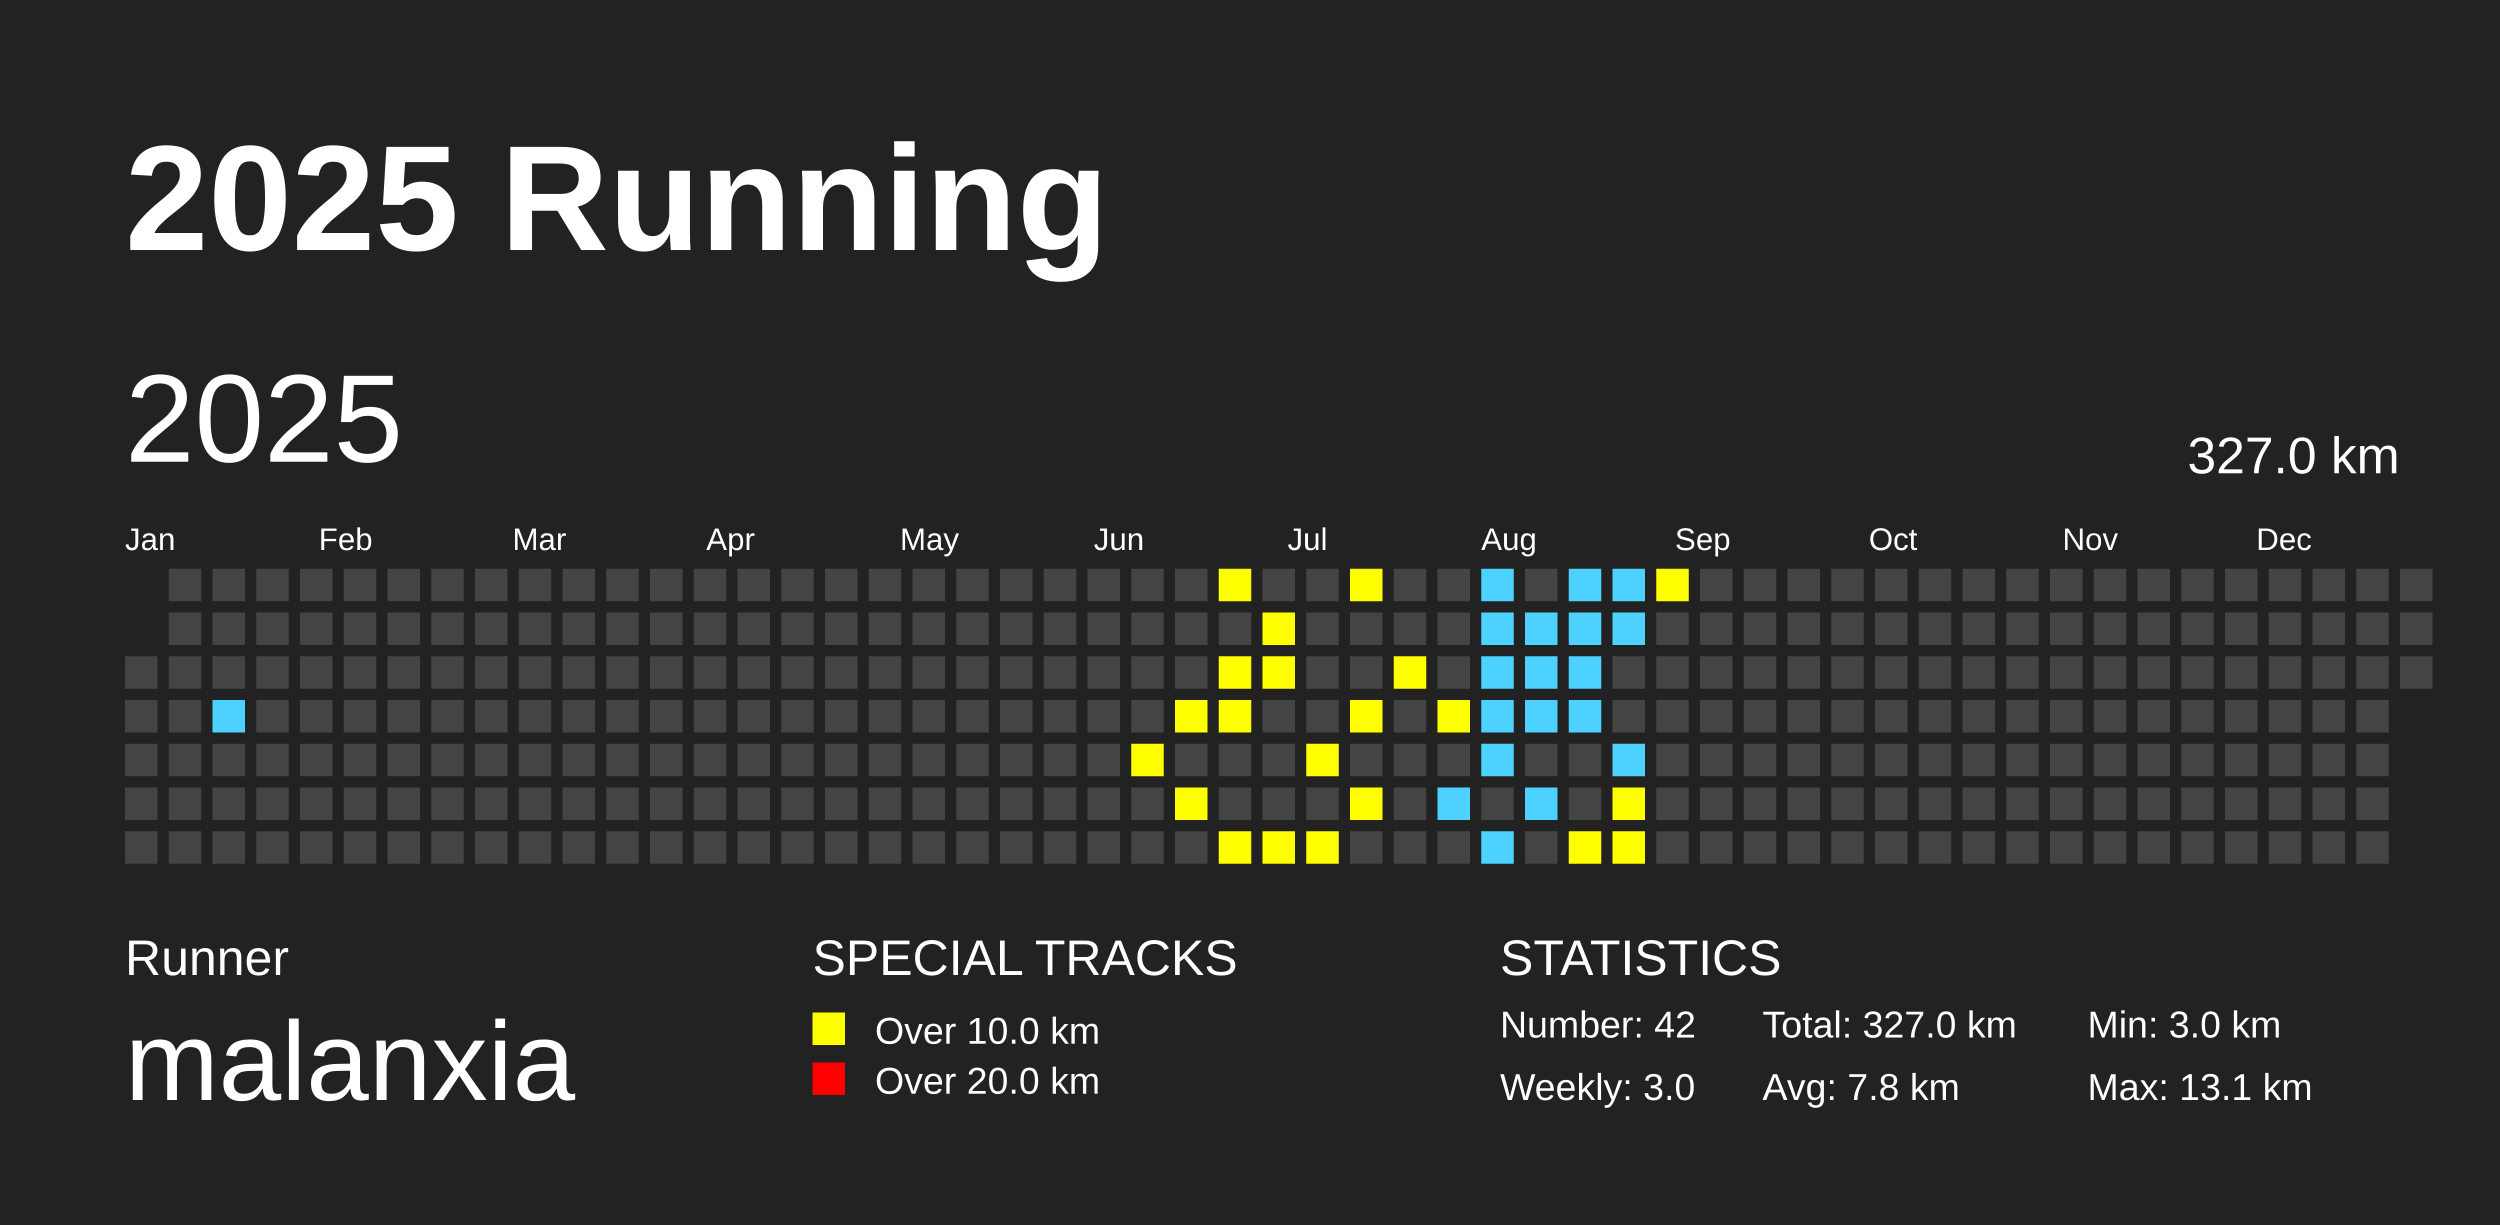
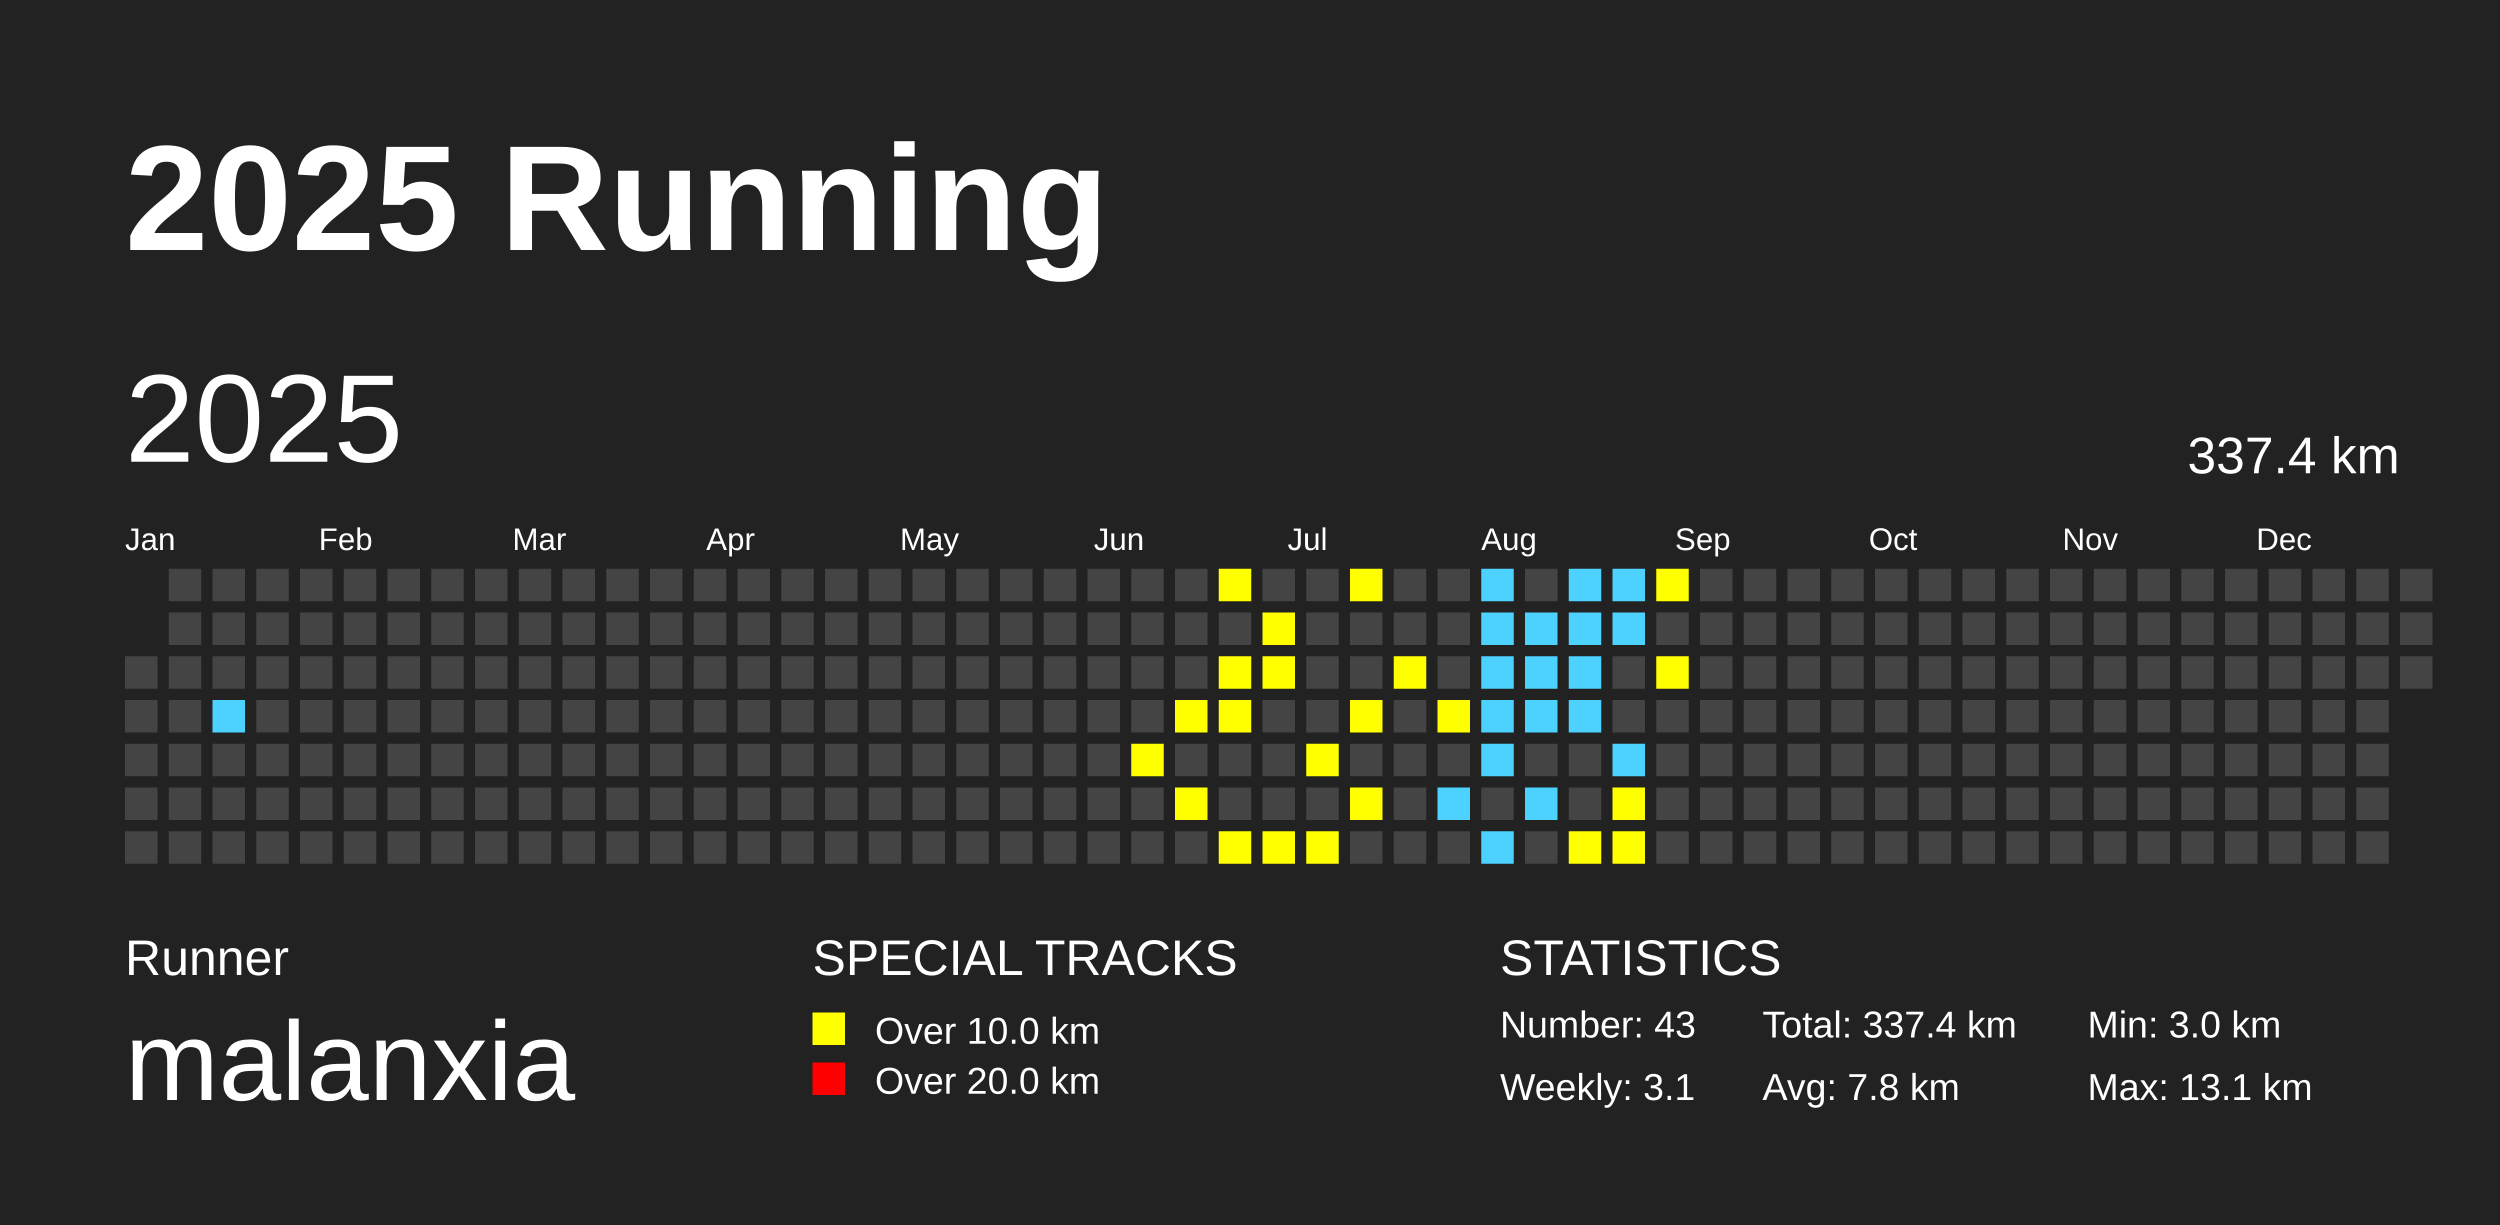
<svg xmlns="http://www.w3.org/2000/svg" baseProfile="full" height="98mm" version="1.1" viewBox="0,0,200,98" width="200mm">
  <defs />
  <rect fill="#222222" height="98" width="200" x="0" y="0" />
  <text fill="#FFFFFF" style="font-size:12px; font-family:Arial; font-weight:bold;" x="10" y="20">2025 Running</text>
  <text fill="#FFFFFF" style="font-size:4px; font-family:Arial" x="10" y="78">Runner</text>
  <text fill="#FFFFFF" style="font-size:9px; font-family:Arial" x="10" y="88">malanxia</text>
  <text fill="#FFFFFF" style="font-size:4px; font-family:Arial" x="65" y="78">SPECIAL TRACKS</text>
  <rect fill="yellow" height="2.6" width="2.6" x="65" y="81" />
  <text fill="#FFFFFF" style="font-size:3px; font-family:Arial" x="70" y="83.5">Over 10.0 km</text>
  <rect fill="red" height="2.6" width="2.6" x="65" y="85" />
  <text fill="#FFFFFF" style="font-size:3px; font-family:Arial" x="70" y="87.5">Over 20.0 km</text>
  <text fill="#FFFFFF" style="font-size:4px; font-family:Arial" x="120" y="78">STATISTICS</text>
-   <text fill="#FFFFFF" style="font-size:3px; font-family:Arial" x="120" y="83">Number: 42</text>
-   <text fill="#FFFFFF" style="font-size:3px; font-family:Arial" x="120" y="88">Weekly: 3.0</text>
-   <text fill="#FFFFFF" style="font-size:3px; font-family:Arial" x="141" y="83">Total: 327.0 km</text>
+   <text fill="#FFFFFF" style="font-size:3px; font-family:Arial" x="120" y="83">Number: 43</text>
+   <text fill="#FFFFFF" style="font-size:3px; font-family:Arial" x="120" y="88">Weekly: 3.1</text>
+   <text fill="#FFFFFF" style="font-size:3px; font-family:Arial" x="141" y="83">Total: 337.4 km</text>
  <text fill="#FFFFFF" style="font-size:3px; font-family:Arial" x="141" y="88">Avg: 7.8 km</text>
  <text fill="#FFFFFF" style="font-size:3px; font-family:Arial" x="167" y="83">Min: 3.0 km</text>
  <text fill="#FFFFFF" style="font-size:3px; font-family:Arial" x="167" y="88">Max: 13.1 km</text>
  <text dominant-baseline="hanging" fill="#FFFFFF" style="font-size:10.0px; font-family:Arial;" x="10" y="30">2025</text>
-   <text dominant-baseline="hanging" fill="#FFFFFF" style="font-size:4.125px; font-family:Arial;" x="175" y="35">327.0 km</text>
+   <text dominant-baseline="hanging" fill="#FFFFFF" style="font-size:4.125px; font-family:Arial;" x="175" y="35">337.4 km</text>
  <text fill="#FFFFFF" style="font-size:2.5px; font-family:Arial" x="10.0" y="44">Jan</text>
  <text fill="#FFFFFF" style="font-size:2.5px; font-family:Arial" x="25.5" y="44">Feb</text>
  <text fill="#FFFFFF" style="font-size:2.5px; font-family:Arial" x="41.0" y="44">Mar</text>
  <text fill="#FFFFFF" style="font-size:2.5px; font-family:Arial" x="56.5" y="44">Apr</text>
  <text fill="#FFFFFF" style="font-size:2.5px; font-family:Arial" x="72.0" y="44">May</text>
  <text fill="#FFFFFF" style="font-size:2.5px; font-family:Arial" x="87.5" y="44">Jun</text>
  <text fill="#FFFFFF" style="font-size:2.5px; font-family:Arial" x="103.0" y="44">Jul</text>
  <text fill="#FFFFFF" style="font-size:2.5px; font-family:Arial" x="118.5" y="44">Aug</text>
  <text fill="#FFFFFF" style="font-size:2.5px; font-family:Arial" x="134.0" y="44">Sep</text>
  <text fill="#FFFFFF" style="font-size:2.5px; font-family:Arial" x="149.5" y="44">Oct</text>
  <text fill="#FFFFFF" style="font-size:2.5px; font-family:Arial" x="165.0" y="44">Nov</text>
  <text fill="#FFFFFF" style="font-size:2.5px; font-family:Arial" x="180.5" y="44">Dec</text>
  <rect fill="#444444" height="2.6" width="2.6" x="10.0" y="52.5" />
  <rect fill="#444444" height="2.6" width="2.6" x="10.0" y="56.0" />
  <rect fill="#444444" height="2.6" width="2.6" x="10.0" y="59.5" />
  <rect fill="#444444" height="2.6" width="2.6" x="10.0" y="63.0" />
  <rect fill="#444444" height="2.6" width="2.6" x="10.0" y="66.5" />
  <rect fill="#444444" height="2.6" width="2.6" x="13.5" y="45.5" />
  <rect fill="#444444" height="2.6" width="2.6" x="13.5" y="49.0" />
  <rect fill="#444444" height="2.6" width="2.6" x="13.5" y="52.5" />
  <rect fill="#444444" height="2.6" width="2.6" x="13.5" y="56.0" />
  <rect fill="#444444" height="2.6" width="2.6" x="13.5" y="59.5" />
  <rect fill="#444444" height="2.6" width="2.6" x="13.5" y="63.0" />
  <rect fill="#444444" height="2.6" width="2.6" x="13.5" y="66.5" />
  <rect fill="#444444" height="2.6" width="2.6" x="17.0" y="45.5" />
  <rect fill="#444444" height="2.6" width="2.6" x="17.0" y="49.0" />
  <rect fill="#444444" height="2.6" width="2.6" x="17.0" y="52.5" />
  <rect fill="#4DD2FF" height="2.6" width="2.6" x="17.0" y="56.0" />
  <rect fill="#444444" height="2.6" width="2.6" x="17.0" y="59.5" />
  <rect fill="#444444" height="2.6" width="2.6" x="17.0" y="63.0" />
  <rect fill="#444444" height="2.6" width="2.6" x="17.0" y="66.5" />
  <rect fill="#444444" height="2.6" width="2.6" x="20.5" y="45.5" />
  <rect fill="#444444" height="2.6" width="2.6" x="20.5" y="49.0" />
  <rect fill="#444444" height="2.6" width="2.6" x="20.5" y="52.5" />
  <rect fill="#444444" height="2.6" width="2.6" x="20.5" y="56.0" />
  <rect fill="#444444" height="2.6" width="2.6" x="20.5" y="59.5" />
  <rect fill="#444444" height="2.6" width="2.6" x="20.5" y="63.0" />
  <rect fill="#444444" height="2.6" width="2.6" x="20.5" y="66.5" />
  <rect fill="#444444" height="2.6" width="2.6" x="24.0" y="45.5" />
  <rect fill="#444444" height="2.6" width="2.6" x="24.0" y="49.0" />
  <rect fill="#444444" height="2.6" width="2.6" x="24.0" y="52.5" />
  <rect fill="#444444" height="2.6" width="2.6" x="24.0" y="56.0" />
  <rect fill="#444444" height="2.6" width="2.6" x="24.0" y="59.5" />
  <rect fill="#444444" height="2.6" width="2.6" x="24.0" y="63.0" />
  <rect fill="#444444" height="2.6" width="2.6" x="24.0" y="66.5" />
  <rect fill="#444444" height="2.6" width="2.6" x="27.5" y="45.5" />
  <rect fill="#444444" height="2.6" width="2.6" x="27.5" y="49.0" />
  <rect fill="#444444" height="2.6" width="2.6" x="27.5" y="52.5" />
  <rect fill="#444444" height="2.6" width="2.6" x="27.5" y="56.0" />
  <rect fill="#444444" height="2.6" width="2.6" x="27.5" y="59.5" />
  <rect fill="#444444" height="2.6" width="2.6" x="27.5" y="63.0" />
  <rect fill="#444444" height="2.6" width="2.6" x="27.5" y="66.5" />
  <rect fill="#444444" height="2.6" width="2.6" x="31.0" y="45.5" />
  <rect fill="#444444" height="2.6" width="2.6" x="31.0" y="49.0" />
  <rect fill="#444444" height="2.6" width="2.6" x="31.0" y="52.5" />
  <rect fill="#444444" height="2.6" width="2.6" x="31.0" y="56.0" />
  <rect fill="#444444" height="2.6" width="2.6" x="31.0" y="59.5" />
  <rect fill="#444444" height="2.6" width="2.6" x="31.0" y="63.0" />
  <rect fill="#444444" height="2.6" width="2.6" x="31.0" y="66.5" />
  <rect fill="#444444" height="2.6" width="2.6" x="34.5" y="45.5" />
  <rect fill="#444444" height="2.6" width="2.6" x="34.5" y="49.0" />
  <rect fill="#444444" height="2.6" width="2.6" x="34.5" y="52.5" />
  <rect fill="#444444" height="2.6" width="2.6" x="34.5" y="56.0" />
  <rect fill="#444444" height="2.6" width="2.6" x="34.5" y="59.5" />
  <rect fill="#444444" height="2.6" width="2.6" x="34.5" y="63.0" />
  <rect fill="#444444" height="2.6" width="2.6" x="34.5" y="66.5" />
  <rect fill="#444444" height="2.6" width="2.6" x="38.0" y="45.5" />
  <rect fill="#444444" height="2.6" width="2.6" x="38.0" y="49.0" />
  <rect fill="#444444" height="2.6" width="2.6" x="38.0" y="52.5" />
  <rect fill="#444444" height="2.6" width="2.6" x="38.0" y="56.0" />
  <rect fill="#444444" height="2.6" width="2.6" x="38.0" y="59.5" />
  <rect fill="#444444" height="2.6" width="2.6" x="38.0" y="63.0" />
  <rect fill="#444444" height="2.6" width="2.6" x="38.0" y="66.5" />
  <rect fill="#444444" height="2.6" width="2.6" x="41.5" y="45.5" />
  <rect fill="#444444" height="2.6" width="2.6" x="41.5" y="49.0" />
  <rect fill="#444444" height="2.6" width="2.6" x="41.5" y="52.5" />
  <rect fill="#444444" height="2.6" width="2.6" x="41.5" y="56.0" />
  <rect fill="#444444" height="2.6" width="2.6" x="41.5" y="59.5" />
  <rect fill="#444444" height="2.6" width="2.6" x="41.5" y="63.0" />
  <rect fill="#444444" height="2.6" width="2.6" x="41.5" y="66.5" />
  <rect fill="#444444" height="2.6" width="2.6" x="45.0" y="45.5" />
  <rect fill="#444444" height="2.6" width="2.6" x="45.0" y="49.0" />
  <rect fill="#444444" height="2.6" width="2.6" x="45.0" y="52.5" />
  <rect fill="#444444" height="2.6" width="2.6" x="45.0" y="56.0" />
  <rect fill="#444444" height="2.6" width="2.6" x="45.0" y="59.5" />
  <rect fill="#444444" height="2.6" width="2.6" x="45.0" y="63.0" />
  <rect fill="#444444" height="2.6" width="2.6" x="45.0" y="66.5" />
  <rect fill="#444444" height="2.6" width="2.6" x="48.5" y="45.5" />
  <rect fill="#444444" height="2.6" width="2.6" x="48.5" y="49.0" />
  <rect fill="#444444" height="2.6" width="2.6" x="48.5" y="52.5" />
  <rect fill="#444444" height="2.6" width="2.6" x="48.5" y="56.0" />
  <rect fill="#444444" height="2.6" width="2.6" x="48.5" y="59.5" />
  <rect fill="#444444" height="2.6" width="2.6" x="48.5" y="63.0" />
  <rect fill="#444444" height="2.6" width="2.6" x="48.5" y="66.5" />
  <rect fill="#444444" height="2.6" width="2.6" x="52.0" y="45.5" />
  <rect fill="#444444" height="2.6" width="2.6" x="52.0" y="49.0" />
  <rect fill="#444444" height="2.6" width="2.6" x="52.0" y="52.5" />
  <rect fill="#444444" height="2.6" width="2.6" x="52.0" y="56.0" />
  <rect fill="#444444" height="2.6" width="2.6" x="52.0" y="59.5" />
  <rect fill="#444444" height="2.6" width="2.6" x="52.0" y="63.0" />
  <rect fill="#444444" height="2.6" width="2.6" x="52.0" y="66.5" />
  <rect fill="#444444" height="2.6" width="2.6" x="55.5" y="45.5" />
  <rect fill="#444444" height="2.6" width="2.6" x="55.5" y="49.0" />
  <rect fill="#444444" height="2.6" width="2.6" x="55.5" y="52.5" />
  <rect fill="#444444" height="2.6" width="2.6" x="55.5" y="56.0" />
  <rect fill="#444444" height="2.6" width="2.6" x="55.5" y="59.5" />
  <rect fill="#444444" height="2.6" width="2.6" x="55.5" y="63.0" />
  <rect fill="#444444" height="2.6" width="2.6" x="55.5" y="66.5" />
  <rect fill="#444444" height="2.6" width="2.6" x="59.0" y="45.5" />
  <rect fill="#444444" height="2.6" width="2.6" x="59.0" y="49.0" />
  <rect fill="#444444" height="2.6" width="2.6" x="59.0" y="52.5" />
  <rect fill="#444444" height="2.6" width="2.6" x="59.0" y="56.0" />
  <rect fill="#444444" height="2.6" width="2.6" x="59.0" y="59.5" />
  <rect fill="#444444" height="2.6" width="2.6" x="59.0" y="63.0" />
  <rect fill="#444444" height="2.6" width="2.6" x="59.0" y="66.5" />
  <rect fill="#444444" height="2.6" width="2.6" x="62.5" y="45.5" />
  <rect fill="#444444" height="2.6" width="2.6" x="62.5" y="49.0" />
  <rect fill="#444444" height="2.6" width="2.6" x="62.5" y="52.5" />
  <rect fill="#444444" height="2.6" width="2.6" x="62.5" y="56.0" />
  <rect fill="#444444" height="2.6" width="2.6" x="62.5" y="59.5" />
  <rect fill="#444444" height="2.6" width="2.6" x="62.5" y="63.0" />
  <rect fill="#444444" height="2.6" width="2.6" x="62.5" y="66.5" />
  <rect fill="#444444" height="2.6" width="2.6" x="66.0" y="45.5" />
  <rect fill="#444444" height="2.6" width="2.6" x="66.0" y="49.0" />
  <rect fill="#444444" height="2.6" width="2.6" x="66.0" y="52.5" />
  <rect fill="#444444" height="2.6" width="2.6" x="66.0" y="56.0" />
  <rect fill="#444444" height="2.6" width="2.6" x="66.0" y="59.5" />
  <rect fill="#444444" height="2.6" width="2.6" x="66.0" y="63.0" />
  <rect fill="#444444" height="2.6" width="2.6" x="66.0" y="66.5" />
  <rect fill="#444444" height="2.6" width="2.6" x="69.5" y="45.5" />
  <rect fill="#444444" height="2.6" width="2.6" x="69.5" y="49.0" />
  <rect fill="#444444" height="2.6" width="2.6" x="69.5" y="52.5" />
  <rect fill="#444444" height="2.6" width="2.6" x="69.5" y="56.0" />
  <rect fill="#444444" height="2.6" width="2.6" x="69.5" y="59.5" />
  <rect fill="#444444" height="2.6" width="2.6" x="69.5" y="63.0" />
  <rect fill="#444444" height="2.6" width="2.6" x="69.5" y="66.5" />
  <rect fill="#444444" height="2.6" width="2.6" x="73.0" y="45.5" />
  <rect fill="#444444" height="2.6" width="2.6" x="73.0" y="49.0" />
  <rect fill="#444444" height="2.6" width="2.6" x="73.0" y="52.5" />
  <rect fill="#444444" height="2.6" width="2.6" x="73.0" y="56.0" />
  <rect fill="#444444" height="2.6" width="2.6" x="73.0" y="59.5" />
  <rect fill="#444444" height="2.6" width="2.6" x="73.0" y="63.0" />
  <rect fill="#444444" height="2.6" width="2.6" x="73.0" y="66.5" />
  <rect fill="#444444" height="2.6" width="2.6" x="76.5" y="45.5" />
  <rect fill="#444444" height="2.6" width="2.6" x="76.5" y="49.0" />
  <rect fill="#444444" height="2.6" width="2.6" x="76.5" y="52.5" />
  <rect fill="#444444" height="2.6" width="2.6" x="76.5" y="56.0" />
  <rect fill="#444444" height="2.6" width="2.6" x="76.5" y="59.5" />
  <rect fill="#444444" height="2.6" width="2.6" x="76.5" y="63.0" />
  <rect fill="#444444" height="2.6" width="2.6" x="76.5" y="66.5" />
  <rect fill="#444444" height="2.6" width="2.6" x="80.0" y="45.5" />
  <rect fill="#444444" height="2.6" width="2.6" x="80.0" y="49.0" />
  <rect fill="#444444" height="2.6" width="2.6" x="80.0" y="52.5" />
  <rect fill="#444444" height="2.6" width="2.6" x="80.0" y="56.0" />
  <rect fill="#444444" height="2.6" width="2.6" x="80.0" y="59.5" />
  <rect fill="#444444" height="2.6" width="2.6" x="80.0" y="63.0" />
  <rect fill="#444444" height="2.6" width="2.6" x="80.0" y="66.5" />
  <rect fill="#444444" height="2.6" width="2.6" x="83.5" y="45.5" />
  <rect fill="#444444" height="2.6" width="2.6" x="83.5" y="49.0" />
  <rect fill="#444444" height="2.6" width="2.6" x="83.5" y="52.5" />
  <rect fill="#444444" height="2.6" width="2.6" x="83.5" y="56.0" />
  <rect fill="#444444" height="2.6" width="2.6" x="83.5" y="59.5" />
  <rect fill="#444444" height="2.6" width="2.6" x="83.5" y="63.0" />
  <rect fill="#444444" height="2.6" width="2.6" x="83.5" y="66.5" />
  <rect fill="#444444" height="2.6" width="2.6" x="87.0" y="45.5" />
  <rect fill="#444444" height="2.6" width="2.6" x="87.0" y="49.0" />
  <rect fill="#444444" height="2.6" width="2.6" x="87.0" y="52.5" />
  <rect fill="#444444" height="2.6" width="2.6" x="87.0" y="56.0" />
  <rect fill="#444444" height="2.6" width="2.6" x="87.0" y="59.5" />
  <rect fill="#444444" height="2.6" width="2.6" x="87.0" y="63.0" />
  <rect fill="#444444" height="2.6" width="2.6" x="87.0" y="66.5" />
  <rect fill="#444444" height="2.6" width="2.6" x="90.5" y="45.5" />
  <rect fill="#444444" height="2.6" width="2.6" x="90.5" y="49.0" />
  <rect fill="#444444" height="2.6" width="2.6" x="90.5" y="52.5" />
  <rect fill="#444444" height="2.6" width="2.6" x="90.5" y="56.0" />
  <rect fill="yellow" height="2.6" width="2.6" x="90.5" y="59.5" />
  <rect fill="#444444" height="2.6" width="2.6" x="90.5" y="63.0" />
  <rect fill="#444444" height="2.6" width="2.6" x="90.5" y="66.5" />
  <rect fill="#444444" height="2.6" width="2.6" x="94.0" y="45.5" />
  <rect fill="#444444" height="2.6" width="2.6" x="94.0" y="49.0" />
  <rect fill="#444444" height="2.6" width="2.6" x="94.0" y="52.5" />
  <rect fill="yellow" height="2.6" width="2.6" x="94.0" y="56.0" />
  <rect fill="#444444" height="2.6" width="2.6" x="94.0" y="59.5" />
  <rect fill="yellow" height="2.6" width="2.6" x="94.0" y="63.0" />
  <rect fill="#444444" height="2.6" width="2.6" x="94.0" y="66.5" />
  <rect fill="yellow" height="2.6" width="2.6" x="97.5" y="45.5" />
  <rect fill="#444444" height="2.6" width="2.6" x="97.5" y="49.0" />
  <rect fill="yellow" height="2.6" width="2.6" x="97.5" y="52.5" />
  <rect fill="yellow" height="2.6" width="2.6" x="97.5" y="56.0" />
  <rect fill="#444444" height="2.6" width="2.6" x="97.5" y="59.5" />
  <rect fill="#444444" height="2.6" width="2.6" x="97.5" y="63.0" />
  <rect fill="yellow" height="2.6" width="2.6" x="97.5" y="66.5" />
  <rect fill="#444444" height="2.6" width="2.6" x="101.0" y="45.5" />
  <rect fill="yellow" height="2.6" width="2.6" x="101.0" y="49.0" />
  <rect fill="yellow" height="2.6" width="2.6" x="101.0" y="52.5" />
  <rect fill="#444444" height="2.6" width="2.6" x="101.0" y="56.0" />
  <rect fill="#444444" height="2.6" width="2.6" x="101.0" y="59.5" />
  <rect fill="#444444" height="2.6" width="2.6" x="101.0" y="63.0" />
  <rect fill="yellow" height="2.6" width="2.6" x="101.0" y="66.5" />
  <rect fill="#444444" height="2.6" width="2.6" x="104.5" y="45.5" />
  <rect fill="#444444" height="2.6" width="2.6" x="104.5" y="49.0" />
  <rect fill="#444444" height="2.6" width="2.6" x="104.5" y="52.5" />
  <rect fill="#444444" height="2.6" width="2.6" x="104.5" y="56.0" />
  <rect fill="yellow" height="2.6" width="2.6" x="104.5" y="59.5" />
  <rect fill="#444444" height="2.6" width="2.6" x="104.5" y="63.0" />
  <rect fill="yellow" height="2.6" width="2.6" x="104.5" y="66.5" />
  <rect fill="yellow" height="2.6" width="2.6" x="108.0" y="45.5" />
  <rect fill="#444444" height="2.6" width="2.6" x="108.0" y="49.0" />
  <rect fill="#444444" height="2.6" width="2.6" x="108.0" y="52.5" />
  <rect fill="yellow" height="2.6" width="2.6" x="108.0" y="56.0" />
  <rect fill="#444444" height="2.6" width="2.6" x="108.0" y="59.5" />
  <rect fill="yellow" height="2.6" width="2.6" x="108.0" y="63.0" />
  <rect fill="#444444" height="2.6" width="2.6" x="108.0" y="66.5" />
  <rect fill="#444444" height="2.6" width="2.6" x="111.5" y="45.5" />
  <rect fill="#444444" height="2.6" width="2.6" x="111.5" y="49.0" />
  <rect fill="yellow" height="2.6" width="2.6" x="111.5" y="52.5" />
  <rect fill="#444444" height="2.6" width="2.6" x="111.5" y="56.0" />
  <rect fill="#444444" height="2.6" width="2.6" x="111.5" y="59.5" />
  <rect fill="#444444" height="2.6" width="2.6" x="111.5" y="63.0" />
  <rect fill="#444444" height="2.6" width="2.6" x="111.5" y="66.5" />
  <rect fill="#444444" height="2.6" width="2.6" x="115.0" y="45.5" />
  <rect fill="#444444" height="2.6" width="2.6" x="115.0" y="49.0" />
  <rect fill="#444444" height="2.6" width="2.6" x="115.0" y="52.5" />
  <rect fill="yellow" height="2.6" width="2.6" x="115.0" y="56.0" />
  <rect fill="#444444" height="2.6" width="2.6" x="115.0" y="59.5" />
  <rect fill="#4DD2FF" height="2.6" width="2.6" x="115.0" y="63.0" />
  <rect fill="#444444" height="2.6" width="2.6" x="115.0" y="66.5" />
  <rect fill="#4DD2FF" height="2.6" width="2.6" x="118.5" y="45.5" />
  <rect fill="#4DD2FF" height="2.6" width="2.6" x="118.5" y="49.0" />
  <rect fill="#4DD2FF" height="2.6" width="2.6" x="118.5" y="52.5" />
  <rect fill="#4DD2FF" height="2.6" width="2.6" x="118.5" y="56.0" />
  <rect fill="#4DD2FF" height="2.6" width="2.6" x="118.5" y="59.5" />
  <rect fill="#444444" height="2.6" width="2.6" x="118.5" y="63.0" />
  <rect fill="#4DD2FF" height="2.6" width="2.6" x="118.5" y="66.5" />
  <rect fill="#444444" height="2.6" width="2.6" x="122.0" y="45.5" />
  <rect fill="#4DD2FF" height="2.6" width="2.6" x="122.0" y="49.0" />
  <rect fill="#4DD2FF" height="2.6" width="2.6" x="122.0" y="52.5" />
  <rect fill="#4DD2FF" height="2.6" width="2.6" x="122.0" y="56.0" />
  <rect fill="#444444" height="2.6" width="2.6" x="122.0" y="59.5" />
  <rect fill="#4DD2FF" height="2.6" width="2.6" x="122.0" y="63.0" />
  <rect fill="#444444" height="2.6" width="2.6" x="122.0" y="66.5" />
  <rect fill="#4DD2FF" height="2.6" width="2.6" x="125.5" y="45.5" />
  <rect fill="#4DD2FF" height="2.6" width="2.6" x="125.5" y="49.0" />
  <rect fill="#4DD2FF" height="2.6" width="2.6" x="125.5" y="52.5" />
  <rect fill="#4DD2FF" height="2.6" width="2.6" x="125.5" y="56.0" />
  <rect fill="#444444" height="2.6" width="2.6" x="125.5" y="59.5" />
  <rect fill="#444444" height="2.6" width="2.6" x="125.5" y="63.0" />
  <rect fill="yellow" height="2.6" width="2.6" x="125.5" y="66.5" />
  <rect fill="#4DD2FF" height="2.6" width="2.6" x="129.0" y="45.5" />
  <rect fill="#4DD2FF" height="2.6" width="2.6" x="129.0" y="49.0" />
  <rect fill="#444444" height="2.6" width="2.6" x="129.0" y="52.5" />
  <rect fill="#444444" height="2.6" width="2.6" x="129.0" y="56.0" />
  <rect fill="#4DD2FF" height="2.6" width="2.6" x="129.0" y="59.5" />
  <rect fill="yellow" height="2.6" width="2.6" x="129.0" y="63.0" />
  <rect fill="yellow" height="2.6" width="2.6" x="129.0" y="66.5" />
  <rect fill="yellow" height="2.6" width="2.6" x="132.5" y="45.5" />
  <rect fill="#444444" height="2.6" width="2.6" x="132.5" y="49.0" />
-   <rect fill="#444444" height="2.6" width="2.6" x="132.5" y="52.5" />
+   <rect fill="yellow" height="2.6" width="2.6" x="132.5" y="52.5" />
  <rect fill="#444444" height="2.6" width="2.6" x="132.5" y="56.0" />
  <rect fill="#444444" height="2.6" width="2.6" x="132.5" y="59.5" />
  <rect fill="#444444" height="2.6" width="2.6" x="132.5" y="63.0" />
  <rect fill="#444444" height="2.6" width="2.6" x="132.5" y="66.5" />
  <rect fill="#444444" height="2.6" width="2.6" x="136.0" y="45.5" />
  <rect fill="#444444" height="2.6" width="2.6" x="136.0" y="49.0" />
  <rect fill="#444444" height="2.6" width="2.6" x="136.0" y="52.5" />
  <rect fill="#444444" height="2.6" width="2.6" x="136.0" y="56.0" />
  <rect fill="#444444" height="2.6" width="2.6" x="136.0" y="59.5" />
  <rect fill="#444444" height="2.6" width="2.6" x="136.0" y="63.0" />
  <rect fill="#444444" height="2.6" width="2.6" x="136.0" y="66.5" />
  <rect fill="#444444" height="2.6" width="2.6" x="139.5" y="45.5" />
  <rect fill="#444444" height="2.6" width="2.6" x="139.5" y="49.0" />
  <rect fill="#444444" height="2.6" width="2.6" x="139.5" y="52.5" />
  <rect fill="#444444" height="2.6" width="2.6" x="139.5" y="56.0" />
  <rect fill="#444444" height="2.6" width="2.6" x="139.5" y="59.5" />
  <rect fill="#444444" height="2.6" width="2.6" x="139.5" y="63.0" />
  <rect fill="#444444" height="2.6" width="2.6" x="139.5" y="66.5" />
  <rect fill="#444444" height="2.6" width="2.6" x="143.0" y="45.5" />
  <rect fill="#444444" height="2.6" width="2.6" x="143.0" y="49.0" />
  <rect fill="#444444" height="2.6" width="2.6" x="143.0" y="52.5" />
  <rect fill="#444444" height="2.6" width="2.6" x="143.0" y="56.0" />
  <rect fill="#444444" height="2.6" width="2.6" x="143.0" y="59.5" />
  <rect fill="#444444" height="2.6" width="2.6" x="143.0" y="63.0" />
  <rect fill="#444444" height="2.6" width="2.6" x="143.0" y="66.5" />
  <rect fill="#444444" height="2.6" width="2.6" x="146.5" y="45.5" />
  <rect fill="#444444" height="2.6" width="2.6" x="146.5" y="49.0" />
  <rect fill="#444444" height="2.6" width="2.6" x="146.5" y="52.5" />
  <rect fill="#444444" height="2.6" width="2.6" x="146.5" y="56.0" />
  <rect fill="#444444" height="2.6" width="2.6" x="146.5" y="59.5" />
  <rect fill="#444444" height="2.6" width="2.6" x="146.5" y="63.0" />
  <rect fill="#444444" height="2.6" width="2.6" x="146.5" y="66.5" />
  <rect fill="#444444" height="2.6" width="2.6" x="150.0" y="45.5" />
  <rect fill="#444444" height="2.6" width="2.6" x="150.0" y="49.0" />
  <rect fill="#444444" height="2.6" width="2.6" x="150.0" y="52.5" />
  <rect fill="#444444" height="2.6" width="2.6" x="150.0" y="56.0" />
  <rect fill="#444444" height="2.6" width="2.6" x="150.0" y="59.5" />
  <rect fill="#444444" height="2.6" width="2.6" x="150.0" y="63.0" />
  <rect fill="#444444" height="2.6" width="2.6" x="150.0" y="66.5" />
  <rect fill="#444444" height="2.6" width="2.6" x="153.5" y="45.5" />
  <rect fill="#444444" height="2.6" width="2.6" x="153.5" y="49.0" />
  <rect fill="#444444" height="2.6" width="2.6" x="153.5" y="52.5" />
  <rect fill="#444444" height="2.6" width="2.6" x="153.5" y="56.0" />
  <rect fill="#444444" height="2.6" width="2.6" x="153.5" y="59.5" />
  <rect fill="#444444" height="2.6" width="2.6" x="153.5" y="63.0" />
  <rect fill="#444444" height="2.6" width="2.6" x="153.5" y="66.5" />
  <rect fill="#444444" height="2.6" width="2.6" x="157.0" y="45.5" />
  <rect fill="#444444" height="2.6" width="2.6" x="157.0" y="49.0" />
  <rect fill="#444444" height="2.6" width="2.6" x="157.0" y="52.5" />
  <rect fill="#444444" height="2.6" width="2.6" x="157.0" y="56.0" />
  <rect fill="#444444" height="2.6" width="2.6" x="157.0" y="59.5" />
  <rect fill="#444444" height="2.6" width="2.6" x="157.0" y="63.0" />
  <rect fill="#444444" height="2.6" width="2.6" x="157.0" y="66.5" />
  <rect fill="#444444" height="2.6" width="2.6" x="160.5" y="45.5" />
  <rect fill="#444444" height="2.6" width="2.6" x="160.5" y="49.0" />
  <rect fill="#444444" height="2.6" width="2.6" x="160.5" y="52.5" />
  <rect fill="#444444" height="2.6" width="2.6" x="160.5" y="56.0" />
  <rect fill="#444444" height="2.6" width="2.6" x="160.5" y="59.5" />
  <rect fill="#444444" height="2.6" width="2.6" x="160.5" y="63.0" />
  <rect fill="#444444" height="2.6" width="2.6" x="160.5" y="66.5" />
  <rect fill="#444444" height="2.6" width="2.6" x="164.0" y="45.5" />
  <rect fill="#444444" height="2.6" width="2.6" x="164.0" y="49.0" />
  <rect fill="#444444" height="2.6" width="2.6" x="164.0" y="52.5" />
  <rect fill="#444444" height="2.6" width="2.6" x="164.0" y="56.0" />
  <rect fill="#444444" height="2.6" width="2.6" x="164.0" y="59.5" />
  <rect fill="#444444" height="2.6" width="2.6" x="164.0" y="63.0" />
  <rect fill="#444444" height="2.6" width="2.6" x="164.0" y="66.5" />
  <rect fill="#444444" height="2.6" width="2.6" x="167.5" y="45.5" />
  <rect fill="#444444" height="2.6" width="2.6" x="167.5" y="49.0" />
  <rect fill="#444444" height="2.6" width="2.6" x="167.5" y="52.5" />
  <rect fill="#444444" height="2.6" width="2.6" x="167.5" y="56.0" />
  <rect fill="#444444" height="2.6" width="2.6" x="167.5" y="59.5" />
  <rect fill="#444444" height="2.6" width="2.6" x="167.5" y="63.0" />
  <rect fill="#444444" height="2.6" width="2.6" x="167.5" y="66.5" />
  <rect fill="#444444" height="2.6" width="2.6" x="171.0" y="45.5" />
  <rect fill="#444444" height="2.6" width="2.6" x="171.0" y="49.0" />
  <rect fill="#444444" height="2.6" width="2.6" x="171.0" y="52.5" />
  <rect fill="#444444" height="2.6" width="2.6" x="171.0" y="56.0" />
  <rect fill="#444444" height="2.6" width="2.6" x="171.0" y="59.5" />
  <rect fill="#444444" height="2.6" width="2.6" x="171.0" y="63.0" />
  <rect fill="#444444" height="2.6" width="2.6" x="171.0" y="66.5" />
  <rect fill="#444444" height="2.6" width="2.6" x="174.5" y="45.5" />
  <rect fill="#444444" height="2.6" width="2.6" x="174.5" y="49.0" />
  <rect fill="#444444" height="2.6" width="2.6" x="174.5" y="52.5" />
  <rect fill="#444444" height="2.6" width="2.6" x="174.5" y="56.0" />
  <rect fill="#444444" height="2.6" width="2.6" x="174.5" y="59.5" />
  <rect fill="#444444" height="2.6" width="2.6" x="174.5" y="63.0" />
  <rect fill="#444444" height="2.6" width="2.6" x="174.5" y="66.5" />
  <rect fill="#444444" height="2.6" width="2.6" x="178.0" y="45.5" />
  <rect fill="#444444" height="2.6" width="2.6" x="178.0" y="49.0" />
  <rect fill="#444444" height="2.6" width="2.6" x="178.0" y="52.5" />
  <rect fill="#444444" height="2.6" width="2.6" x="178.0" y="56.0" />
  <rect fill="#444444" height="2.6" width="2.6" x="178.0" y="59.5" />
  <rect fill="#444444" height="2.6" width="2.6" x="178.0" y="63.0" />
  <rect fill="#444444" height="2.6" width="2.6" x="178.0" y="66.5" />
  <rect fill="#444444" height="2.6" width="2.6" x="181.5" y="45.5" />
  <rect fill="#444444" height="2.6" width="2.6" x="181.5" y="49.0" />
  <rect fill="#444444" height="2.6" width="2.6" x="181.5" y="52.5" />
  <rect fill="#444444" height="2.6" width="2.6" x="181.5" y="56.0" />
  <rect fill="#444444" height="2.6" width="2.6" x="181.5" y="59.5" />
  <rect fill="#444444" height="2.6" width="2.6" x="181.5" y="63.0" />
  <rect fill="#444444" height="2.6" width="2.6" x="181.5" y="66.5" />
  <rect fill="#444444" height="2.6" width="2.6" x="185.0" y="45.5" />
  <rect fill="#444444" height="2.6" width="2.6" x="185.0" y="49.0" />
  <rect fill="#444444" height="2.6" width="2.6" x="185.0" y="52.5" />
  <rect fill="#444444" height="2.6" width="2.6" x="185.0" y="56.0" />
  <rect fill="#444444" height="2.6" width="2.6" x="185.0" y="59.5" />
  <rect fill="#444444" height="2.6" width="2.6" x="185.0" y="63.0" />
  <rect fill="#444444" height="2.6" width="2.6" x="185.0" y="66.5" />
  <rect fill="#444444" height="2.6" width="2.6" x="188.5" y="45.5" />
  <rect fill="#444444" height="2.6" width="2.6" x="188.5" y="49.0" />
  <rect fill="#444444" height="2.6" width="2.6" x="188.5" y="52.5" />
  <rect fill="#444444" height="2.6" width="2.6" x="188.5" y="56.0" />
  <rect fill="#444444" height="2.6" width="2.6" x="188.5" y="59.5" />
  <rect fill="#444444" height="2.6" width="2.6" x="188.5" y="63.0" />
  <rect fill="#444444" height="2.6" width="2.6" x="188.5" y="66.5" />
  <rect fill="#444444" height="2.6" width="2.6" x="192.0" y="45.5" />
  <rect fill="#444444" height="2.6" width="2.6" x="192.0" y="49.0" />
  <rect fill="#444444" height="2.6" width="2.6" x="192.0" y="52.5" />
</svg>
